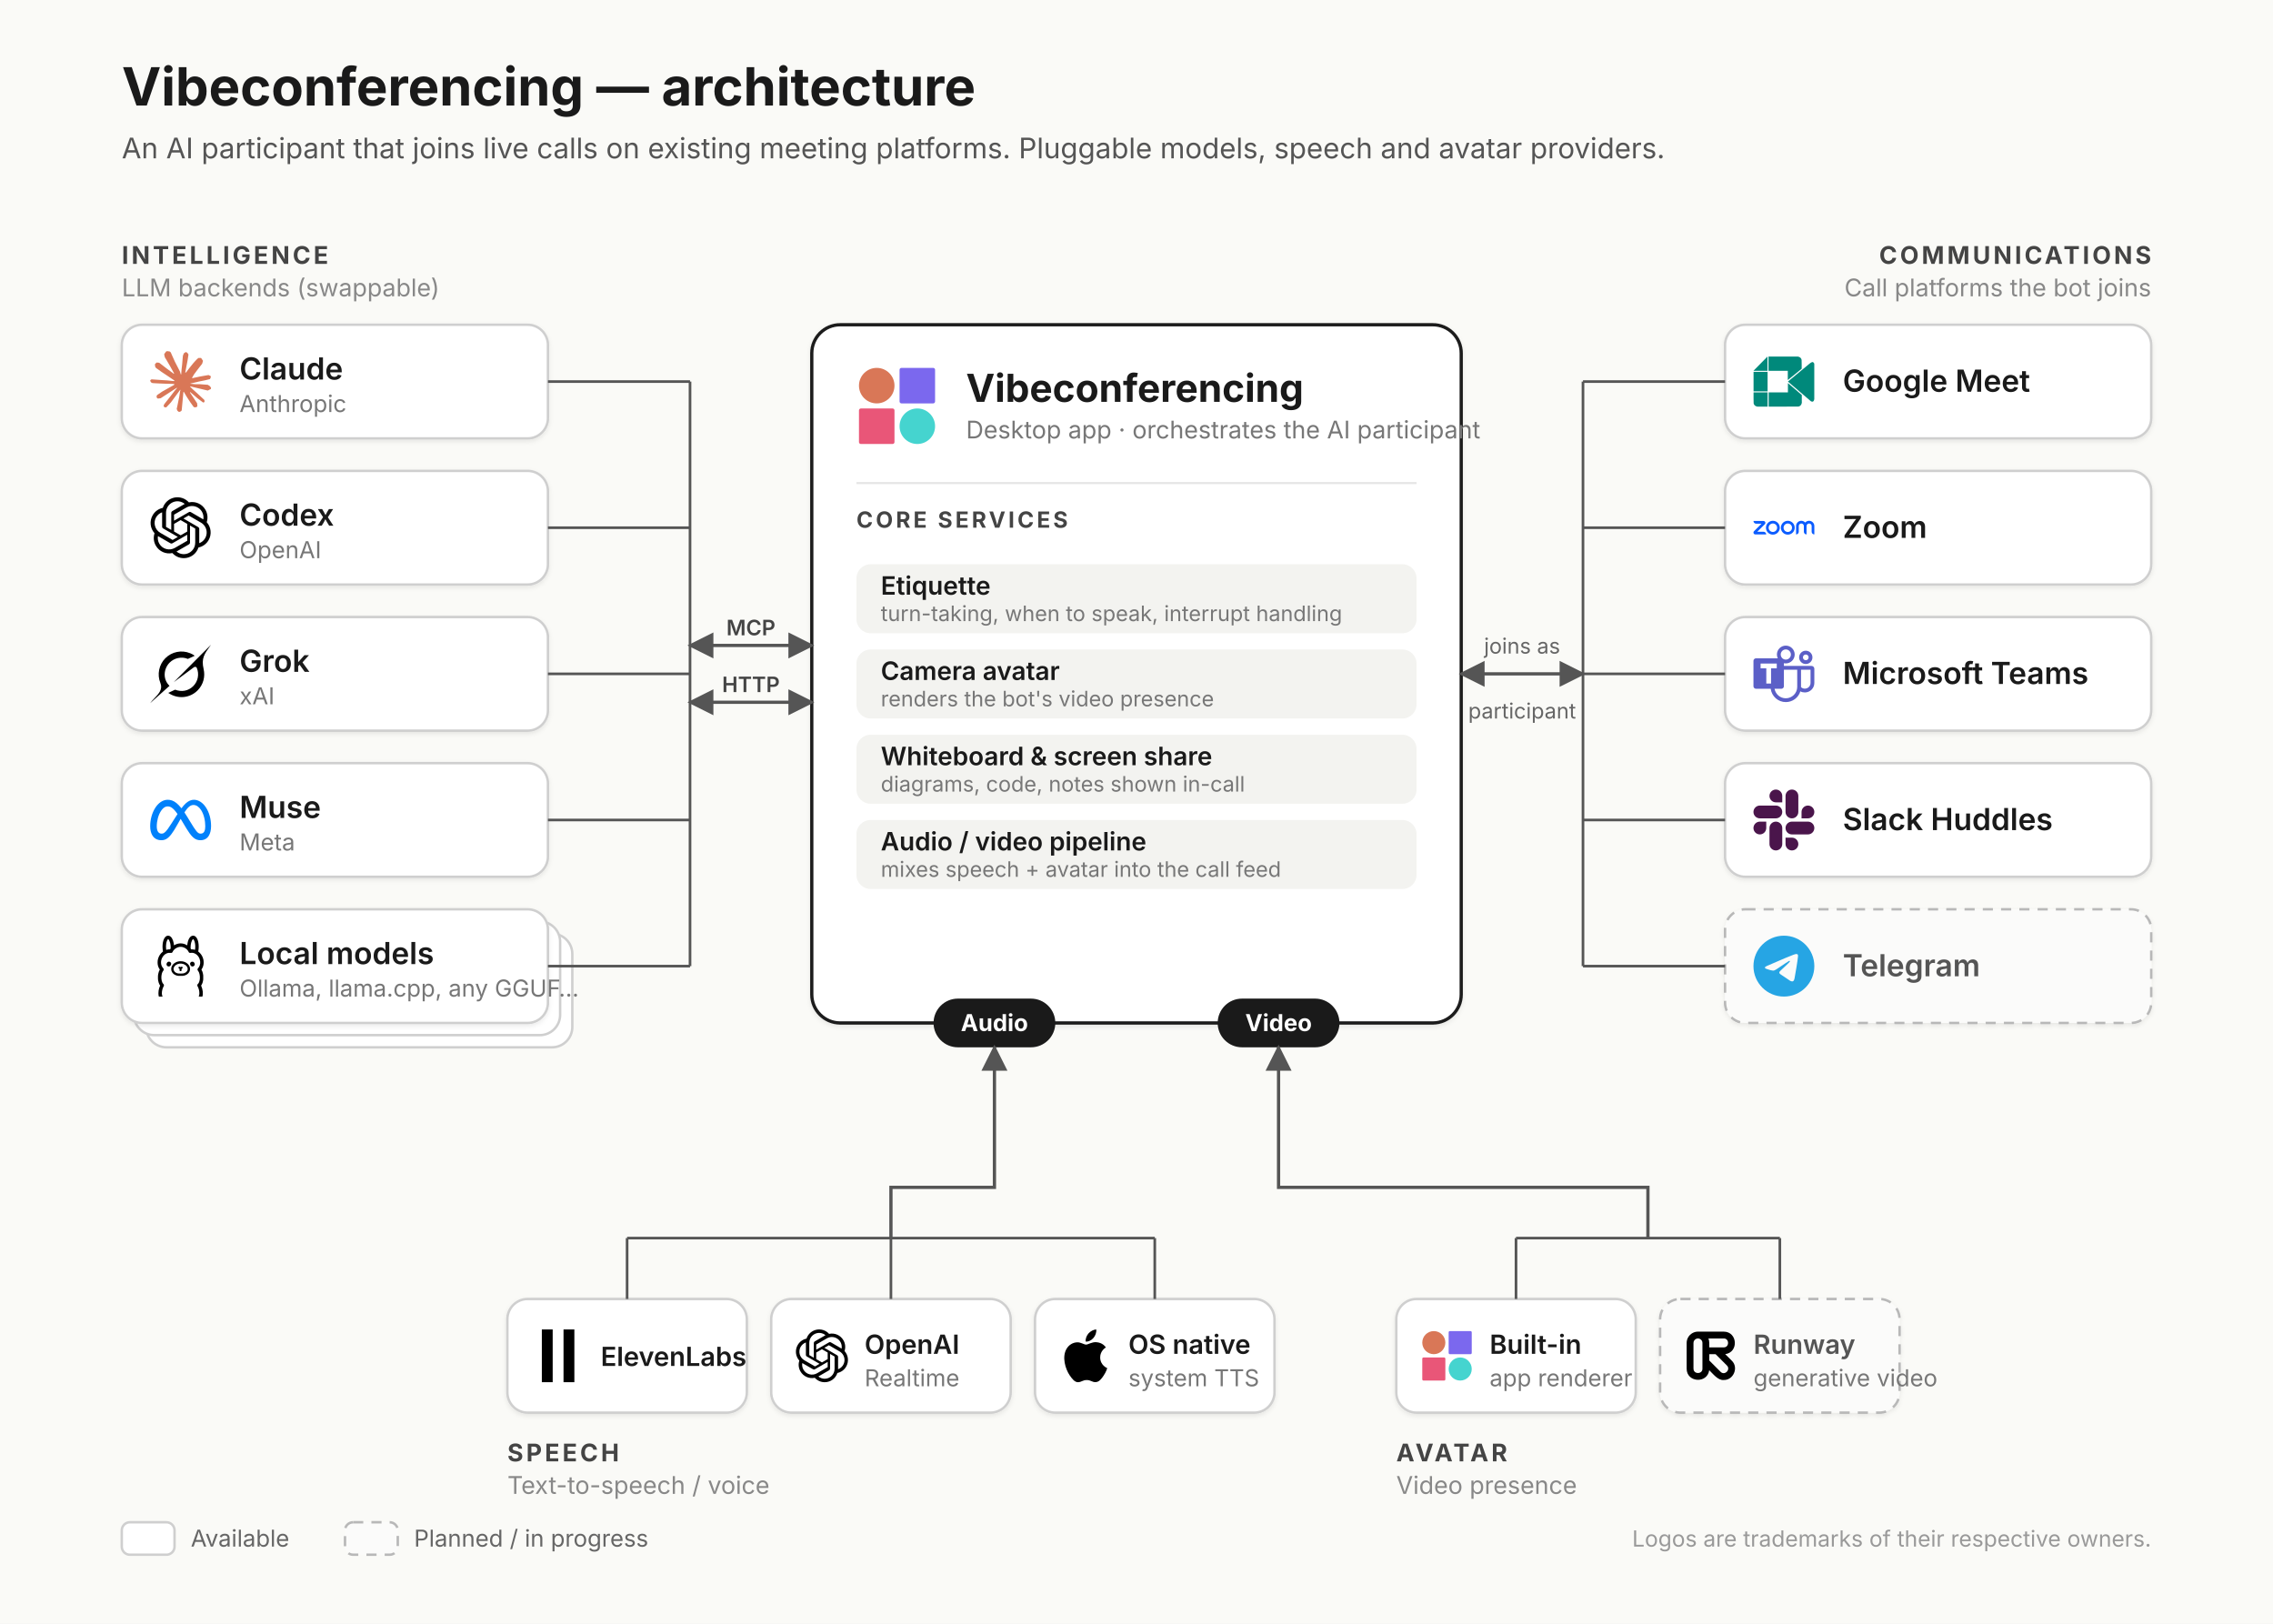
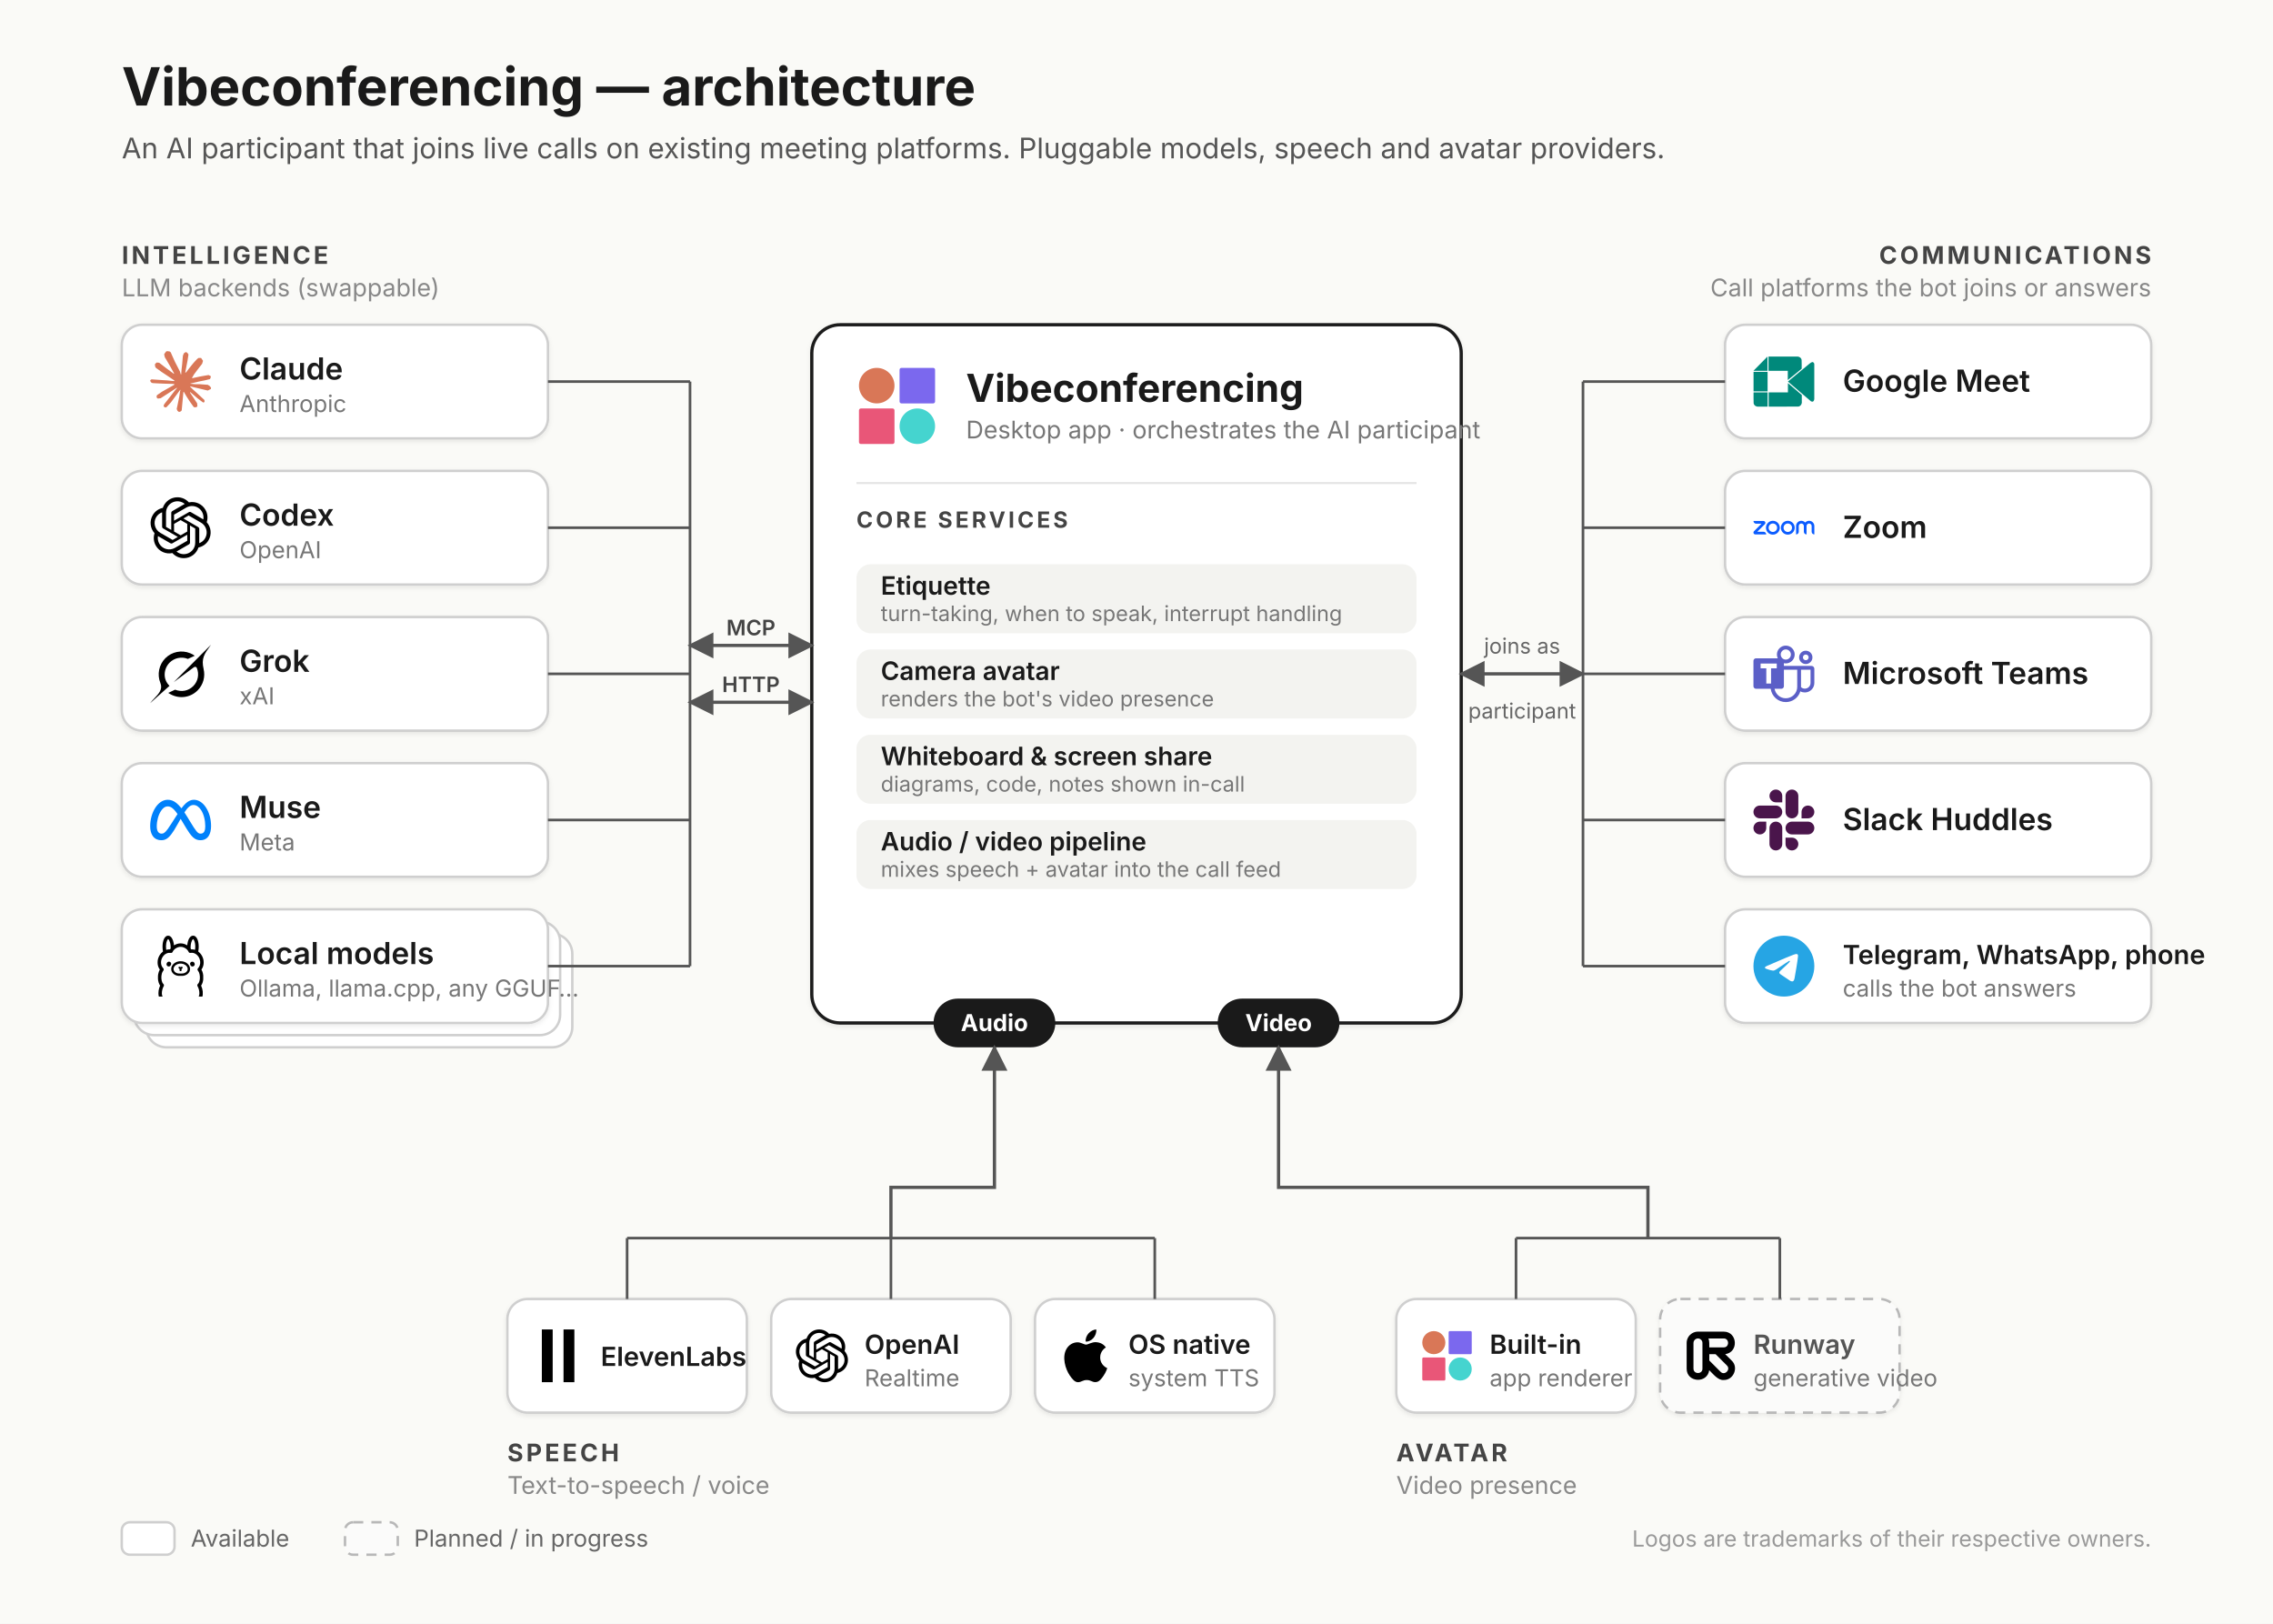
<svg xmlns="http://www.w3.org/2000/svg" width="1120" height="800" viewBox="0 0 1120 800" font-family="Inter, -apple-system, Helvetica Neue, Helvetica, Arial, sans-serif">
  <defs>
    <marker id="arr" viewBox="0 0 10 10" refX="9" refY="5" markerWidth="8" markerHeight="8" orient="auto-start-reverse">
      <path d="M0,0 L10,5 L0,10 z" fill="#555" />
    </marker>
    <filter id="sh" x="-10%" y="-10%" width="120%" height="130%">
      <feDropShadow dx="0" dy="1" stdDeviation="1.2" flood-color="#000" flood-opacity="0.08" />
    </filter>
  </defs>
  <rect width="1120" height="800" fill="#FAFAF7" />
  <text x="60" y="52" font-size="26" font-weight="700" fill="#1a1a1a">Vibeconferencing — architecture</text>
  <text x="60" y="78" font-size="14" fill="#555">An AI participant that joins live calls on existing meeting platforms. Pluggable models, speech and avatar providers.</text>
  <text x="60" y="130" font-size="12" font-weight="700" fill="#444" letter-spacing="1.4" text-anchor="start">INTELLIGENCE</text>
  <text x="60" y="146" font-size="12" fill="#888" text-anchor="start">LLM backends (swappable)</text>
  <rect x="60" y="160" width="210" height="56" rx="10" fill="#FFFFFF" stroke="#CFCFCF" stroke-width="1.2" filter="url(#sh)" />
  <svg x="74" y="173" width="30" height="30" viewBox="0 0 24 24" fill="#D97757" fill-rule="evenodd">
    <path d="m4.714 15.956 4.717-2.647.079-.231-.079-.128h-.231l-.789-.049-2.696-.073-2.337-.097-2.265-.121-.571-.121-.534-.704.055-.352.48-.322.686.061 1.518.103 2.277.158 1.651.097 2.447.255h.389l.055-.158-.134-.097-.103-.097L6.973 9.836l-2.55-1.688-1.336-.971-.723-.492-.364-.461-.158-1.008.656-.723.88.061.225.061.892.686 1.906 1.475 2.489 1.834.364.303.146-.103.018-.073-.164-.273-1.354-2.447-1.445-2.489-.643-1.032-.17-.619c-.061-.255-.103-.467-.103-.729L6.287.134 6.7 0l.996.134.419.364.619 1.415 1.002 2.228 1.554 3.03.455.898.243.832.091.255h.158v-.146l.128-1.706.237-2.095.231-2.696.079-.759.376-.911.747-.492.583.279.48.686-.067.443-.285 1.852-.559 2.902-.364 1.943h.212l.243-.243.984-1.305 1.651-2.064.729-.82.85-.905.546-.431h1.032l.759 1.129-.34 1.166-1.062 1.348-.88 1.141-1.263 1.7-.789 1.36.073.109.188-.018 2.853-.607 1.542-.279 1.84-.316.832.389.091.395-.328.807-1.967.486-2.307.461-3.436.814-.043.03.049.061 1.548.146.662.036h1.621l3.018.225.789.522.474.638-.079.486-1.214.619-1.639-.389-3.825-.911-1.311-.328h-.182v.109l1.093 1.069 2.003 1.809 2.507 2.331.128.577-.322.455-.34-.049-2.204-1.657-.85-.747-1.925-1.621h-.128v.17l.443.65 2.344 3.521.121 1.081-.17.352-.607.212-.668-.121-1.372-1.925L14.38 17.959l-1.141-1.943-.14.079-.674 7.255-.316.37-.729.279-.607-.461-.322-.747.322-1.475.389-1.925.316-1.53.285-1.9.17-.631-.012-.043-.14.018-1.433 1.967-2.18 2.945-1.724 1.846-.413.164-.716-.37.067-.662.401-.589 2.386-3.036 1.439-1.882.929-1.087-.006-.158h-.055l-6.338 4.116-1.129.146-.486-.455.061-.747.231-.243 1.906-1.311Z" />
  </svg>
  <text x="118" y="187.0" font-size="15" font-weight="600" fill="#1a1a1a">Claude</text>
  <text x="118" y="203.0" font-size="11.5" fill="#777">Anthropic</text>
  <rect x="60" y="232" width="210" height="56" rx="10" fill="#FFFFFF" stroke="#CFCFCF" stroke-width="1.2" filter="url(#sh)" />
  <svg x="74" y="245" width="30" height="30" viewBox="0 0 24 24" fill="#000" fill-rule="evenodd">
    <path d="M22.282 9.821a5.985 5.985 0 0 0-.516-4.911 6.046 6.046 0 0 0-6.51-2.9A6.065 6.065 0 0 0 4.981 4.182a5.985 5.985 0 0 0-3.998 2.9 6.046 6.046 0 0 0 .743 7.097 5.98 5.98 0 0 0 .511 4.911 6.051 6.051 0 0 0 6.515 2.9A5.985 5.985 0 0 0 13.26 24a6.056 6.056 0 0 0 5.772-4.206 5.989 5.989 0 0 0 3.998-2.9 6.056 6.056 0 0 0-.748-7.073zm-9.022 12.608a4.476 4.476 0 0 1-2.876-1.041l.142-.08 4.778-2.758a.795.795 0 0 0 .393-.681v-6.737l2.02 1.169a.071.071 0 0 1 .038.052v5.583a4.504 4.504 0 0 1-4.495 4.494zm-9.661-4.125a4.471 4.471 0 0 1-.535-3.014l.142.085 4.783 2.758a.771.771 0 0 0 .781 0l5.843-3.369v2.332a.08.08 0 0 1-.033.061L9.74 19.95a4.499 4.499 0 0 1-6.141-1.646zM2.341 7.896a4.485 4.485 0 0 1 2.365-1.973V11.6a.766.766 0 0 0 .388.676l5.814 3.354-2.02 1.169a.076.076 0 0 1-.071 0l-4.83-2.787A4.504 4.504 0 0 1 2.341 7.872zm16.596 3.856L13.104 8.364 15.119 7.2a.076.076 0 0 1 .071 0l4.83 2.791a4.494 4.494 0 0 1-.676 8.104v-5.677a.79.79 0 0 0-.407-.667zm2.011-3.023l-.142-.085-4.774-2.782a.776.776 0 0 0-.785 0L9.409 9.23V6.897a.066.066 0 0 1 .028-.061l4.83-2.787a4.499 4.499 0 0 1 6.68 4.66zM8.306 12.863l-2.02-1.164a.08.08 0 0 1-.038-.057V6.074a4.499 4.499 0 0 1 7.376-3.454l-.142.081L8.704 5.459a.795.795 0 0 0-.393.681zm1.098-2.365l2.602-1.5 2.607 1.5v2.999l-2.597 1.5-2.607-1.5Z" />
  </svg>
  <text x="118" y="259.0" font-size="15" font-weight="600" fill="#1a1a1a">Codex</text>
  <text x="118" y="275.0" font-size="11.5" fill="#777">OpenAI</text>
  <rect x="60" y="304" width="210" height="56" rx="10" fill="#FFFFFF" stroke="#CFCFCF" stroke-width="1.2" filter="url(#sh)" />
  <svg x="74" y="317" width="30" height="30" viewBox="0 0 24 24" fill="#000" fill-rule="evenodd">
    <path d="M9.27 15.29l7.978-5.897c.391-.29.95-.177 1.137.272.98 2.369.542 5.215-1.41 7.169-1.951 1.954-4.667 2.382-7.149 1.406l-2.711 1.257c3.889 2.661 8.611 2.003 11.562-.953 2.341-2.344 3.066-5.539 2.388-8.42l.006.007c-.983-4.232.242-5.924 2.75-9.383.06-.082.12-.164.179-.248l-3.301 3.305v-.01L9.267 15.292M7.623 16.723c-2.792-2.67-2.31-6.801.071-9.184 1.761-1.763 4.647-2.483 7.166-1.425l2.705-1.25a7.808 7.808 0 00-1.829-1A8.975 8.975 0 005.984 5.83c-2.533 2.536-3.33 6.436-1.962 9.764 1.022 2.487-.653 4.246-2.34 6.022-.599.63-1.199 1.259-1.682 1.925l7.62-6.815" />
  </svg>
  <text x="118" y="331.0" font-size="15" font-weight="600" fill="#1a1a1a">Grok</text>
  <text x="118" y="347.0" font-size="11.5" fill="#777">xAI</text>
  <rect x="60" y="376" width="210" height="56" rx="10" fill="#FFFFFF" stroke="#CFCFCF" stroke-width="1.2" filter="url(#sh)" />
  <svg x="74" y="389" width="30" height="30" viewBox="0 0 24 24" fill="#0081FB" fill-rule="evenodd">
    <path d="M6.915 4.03c-1.968 0-3.683 1.28-4.871 3.113C.704 9.208 0 11.883 0 14.449c0 .706.07 1.369.21 1.973a6.624 6.624 0 0 0 .265.86 5.297 5.297 0 0 0 .371.761c.696 1.159 1.818 1.927 3.593 1.927 1.497 0 2.633-.671 3.965-2.444.76-1.012 1.144-1.626 2.663-4.32l.756-1.339.186-.325c.061.1.121.196.183.3l2.152 3.595c.724 1.21 1.665 2.556 2.47 3.314 1.046.987 1.992 1.22 3.06 1.22 1.075 0 1.876-.355 2.455-.843a3.743 3.743 0 0 0 .81-.973c.542-.939.861-2.127.861-3.745 0-2.72-.681-5.357-2.084-7.45-1.282-1.912-2.957-2.93-4.716-2.93-1.047 0-2.088.467-3.053 1.308-.652.57-1.257 1.29-1.82 2.05-.69-.875-1.335-1.547-1.958-2.056-1.182-.966-2.315-1.303-3.454-1.303zm10.16 2.053c1.147 0 2.188.758 2.992 1.999 1.132 1.748 1.647 4.195 1.647 6.4 0 1.548-.368 2.9-1.839 2.9-.58 0-1.027-.23-1.664-1.004-.496-.601-1.343-1.878-2.832-4.358l-.617-1.028a44.908 44.908 0 0 0-1.255-1.98c.07-.109.141-.224.211-.327 1.12-1.667 2.118-2.602 3.358-2.602zm-10.201.553c1.265 0 2.058.791 2.675 1.446.307.327.737.871 1.234 1.579l-1.02 1.566c-.757 1.163-1.882 3.017-2.837 4.338-1.191 1.649-1.81 1.817-2.486 1.817-.524 0-1.038-.237-1.383-.794-.263-.426-.464-1.13-.464-2.046 0-2.221.63-4.535 1.66-6.088.454-.687.964-1.226 1.533-1.533a2.264 2.264 0 0 1 1.088-.285z" />
  </svg>
  <text x="118" y="403.0" font-size="15" font-weight="600" fill="#1a1a1a">Muse</text>
  <text x="118" y="419.0" font-size="11.5" fill="#777">Meta</text>
  <rect x="72" y="460" width="210" height="56" rx="10" fill="#FFFFFF" stroke="#CFCFCF" stroke-width="1.2" />
  <rect x="66" y="454" width="210" height="56" rx="10" fill="#FFFFFF" stroke="#CFCFCF" stroke-width="1.2" />
  <rect x="60" y="448" width="210" height="56" rx="10" fill="#FFFFFF" stroke="#CFCFCF" stroke-width="1.2" filter="url(#sh)" />
  <svg x="74" y="461" width="30" height="30" viewBox="0 0 24 24" fill="#000" fill-rule="evenodd">
    <path d="M16.361 10.26a.894.894 0 0 0-.558.47l-.072.148.001.207c0 .193.004.217.059.353.076.193.152.312.291.448.24.238.51.3.872.205a.86.86 0 0 0 .517-.436.752.752 0 0 0 .08-.498c-.064-.453-.33-.782-.724-.897a1.06 1.06 0 0 0-.466 0zm-9.203.005c-.305.096-.533.32-.65.639a1.187 1.187 0 0 0-.06.52c.057.309.31.59.598.667.362.095.632.033.872-.205.14-.136.215-.255.291-.448.055-.136.059-.16.059-.353l.001-.207-.072-.148a.894.894 0 0 0-.565-.472 1.02 1.02 0 0 0-.474.007Zm4.184 2c-.131.071-.223.25-.195.383.031.143.157.288.353.407.105.063.112.072.117.136.004.038-.01.146-.029.243-.02.094-.036.194-.036.222.002.074.07.195.143.253.064.052.076.054.255.059.164.005.198.001.264-.03.169-.082.212-.234.15-.525-.052-.243-.042-.28.087-.355.137-.08.281-.219.324-.314a.365.365 0 0 0-.175-.48.394.394 0 0 0-.181-.033c-.126 0-.207.03-.355.124l-.085.053-.053-.032c-.219-.13-.259-.145-.391-.143a.396.396 0 0 0-.193.032zm.39-2.195c-.373.036-.475.05-.654.086-.291.06-.68.195-.951.328-.94.46-1.589 1.226-1.787 2.114-.04.176-.045.234-.045.53 0 .294.005.357.043.524.264 1.16 1.332 2.017 2.714 2.173.3.033 1.596.033 1.896 0 1.11-.125 2.064-.727 2.493-1.571.114-.226.169-.372.22-.602.039-.167.044-.23.044-.523 0-.297-.005-.355-.045-.531-.288-1.29-1.539-2.304-3.072-2.497a6.873 6.873 0 0 0-.855-.031zm.645.937a3.283 3.283 0 0 1 1.44.514c.223.148.537.458.671.662.166.251.26.508.303.82.02.143.01.251-.043.482-.08.345-.332.705-.672.957a3.115 3.115 0 0 1-.689.348c-.382.122-.632.144-1.525.138-.582-.006-.686-.01-.853-.042-.57-.107-1.022-.334-1.35-.68-.264-.28-.385-.535-.45-.946-.03-.192.025-.509.137-.776.136-.326.488-.73.836-.963.403-.269.934-.46 1.422-.512.187-.02.586-.02.773-.002zm-5.503-11a1.653 1.653 0 0 0-.683.298C5.617.74 5.173 1.666 4.985 2.819c-.07.436-.119 1.04-.119 1.503 0 .544.064 1.24.155 1.721.02.107.031.202.023.208a8.12 8.12 0 0 1-.187.152 5.324 5.324 0 0 0-.949 1.02 5.49 5.49 0 0 0-.94 2.339 6.625 6.625 0 0 0-.023 1.357c.091.78.325 1.438.727 2.04l.13.195-.037.064c-.269.452-.498 1.105-.605 1.732-.084.496-.095.629-.095 1.294 0 .67.009.803.088 1.266.095.555.288 1.143.503 1.534.071.128.243.393.264.407.007.003-.014.067-.046.141a7.405 7.405 0 0 0-.548 1.873c-.062.417-.071.552-.071.991 0 .56.031.832.148 1.279L3.42 24h1.478l-.05-.091c-.297-.552-.325-1.575-.068-2.597.117-.472.25-.819.498-1.296l.148-.29v-.177c0-.165-.003-.184-.057-.293a.915.915 0 0 0-.194-.25 1.74 1.74 0 0 1-.385-.543c-.424-.92-.506-2.286-.208-3.451.124-.486.329-.918.544-1.154a.787.787 0 0 0 .223-.531c0-.195-.07-.355-.224-.522a3.136 3.136 0 0 1-.817-1.729c-.14-.96.114-2.005.69-2.834.563-.814 1.353-1.336 2.237-1.475.199-.033.57-.028.776.01.226.04.367.028.512-.041.179-.085.268-.19.374-.431.093-.215.165-.333.36-.576.234-.29.46-.489.822-.729.413-.27.884-.467 1.352-.561.17-.035.25-.04.569-.04.319 0 .398.005.569.04a4.07 4.07 0 0 1 1.914.997c.117.109.398.457.488.602.034.057.095.177.132.267.105.241.195.346.374.43.14.068.286.082.503.045.343-.058.607-.053.943.016 1.144.23 2.14 1.173 2.581 2.437.385 1.108.276 2.267-.296 3.153-.097.15-.193.27-.333.419-.301.322-.301.722-.001 1.053.493.539.801 1.866.708 3.036-.062.772-.26 1.463-.533 1.854a2.096 2.096 0 0 1-.224.258.916.916 0 0 0-.194.25c-.054.109-.057.128-.057.293v.178l.148.29c.248.476.38.823.498 1.295.253 1.008.231 2.01-.059 2.581a.845.845 0 0 0-.044.098c0 .006.329.009.732.009h.73l.02-.074.036-.134c.019-.076.057-.3.088-.516.029-.217.029-1.016 0-1.258-.11-.875-.295-1.57-.597-2.226-.032-.074-.053-.138-.046-.141.008-.005.057-.074.108-.152.376-.569.607-1.284.724-2.228.031-.26.031-1.378 0-1.628-.083-.645-.182-1.082-.348-1.525a6.083 6.083 0 0 0-.329-.7l-.038-.064.131-.194c.402-.604.636-1.262.727-2.04a6.625 6.625 0 0 0-.024-1.358 5.512 5.512 0 0 0-.939-2.339 5.325 5.325 0 0 0-.95-1.02 8.097 8.097 0 0 1-.186-.152.692.692 0 0 1 .023-.208c.208-1.087.201-2.443-.017-3.503-.19-.924-.535-1.658-.98-2.082-.354-.338-.716-.482-1.15-.455-.996.059-1.8 1.205-2.116 3.01a6.805 6.805 0 0 0-.097.726c0 .036-.007.066-.015.066a.96.96 0 0 1-.149-.078A4.857 4.857 0 0 0 12 3.03c-.832 0-1.687.243-2.456.698a.958.958 0 0 1-.148.078c-.008 0-.015-.03-.015-.066a6.71 6.71 0 0 0-.097-.725C8.997 1.392 8.337.319 7.46.048a2.096 2.096 0 0 0-.585-.041Zm.293 1.402c.248.197.523.759.682 1.388.03.113.06.244.069.292.007.047.026.152.041.233.067.365.098.76.102 1.24l.002.475-.12.175-.118.178h-.278c-.324 0-.646.041-.954.124l-.238.06c-.033.007-.038-.003-.057-.144a8.438 8.438 0 0 1 .016-2.323c.124-.788.413-1.501.696-1.711.067-.05.079-.049.157.013zm9.825-.012c.17.126.358.46.498.888.28.854.36 2.028.212 3.145-.019.14-.024.151-.057.144l-.238-.06a3.693 3.693 0 0 0-.954-.124h-.278l-.119-.178-.119-.175.002-.474c.004-.669.066-1.19.214-1.772.157-.623.434-1.185.68-1.382.078-.062.09-.063.159-.012z" />
  </svg>
  <text x="118" y="475.0" font-size="15" font-weight="600" fill="#1a1a1a">Local models</text>
  <text x="118" y="491.0" font-size="11.5" fill="#777">Ollama, llama.cpp, any GGUF…</text>
  <text x="1060" y="130" font-size="12" font-weight="700" fill="#444" letter-spacing="1.4" text-anchor="end">COMMUNICATIONS</text>
-   <text x="1060" y="146" font-size="12" fill="#888" text-anchor="end">Call platforms the bot joins</text>
+   <text x="1060" y="146" font-size="12" fill="#888" text-anchor="end">Call platforms the bot joins or answers</text>
  <rect x="850" y="160" width="210" height="56" rx="10" fill="#FFFFFF" stroke="#CFCFCF" stroke-width="1.2" filter="url(#sh)" />
  <svg x="864" y="173" width="30" height="30" viewBox="0 0 24 24" fill="#00897B" fill-rule="evenodd">
    <path d="M5.53 2.13 0 7.75h5.53zm.398 0v5.62h7.608v3.65l5.47-4.45c-.014-1.22.031-2.25-.025-3.46-.148-1.09-1.287-1.47-2.236-1.36zM23.1 4.32c-.802.295-1.358.995-2.047 1.49-2.506 2.05-4.982 4.12-7.468 6.19 3.025 2.59 6.04 5.18 9.065 7.76 1.218.671 1.428-.814 1.328-1.64v-13a.828.828 0 0 0-.877-.825zM.038 8.15v7.7h5.53v-7.7zm13.577 8.1H6.008v5.62c3.864-.006 7.737.011 11.58-.009 1.02-.07 1.618-1.12 1.468-2.07v-2.51l-5.47-4.68v3.65zm-13.577 0c.02 1.44-.041 2.88.033 4.31.162.948 1.158 1.43 2.047 1.31h3.464v-5.62z" />
  </svg>
  <text x="908" y="193.0" font-size="15" font-weight="600" fill="#1a1a1a">Google Meet</text>
  <rect x="850" y="232" width="210" height="56" rx="10" fill="#FFFFFF" stroke="#CFCFCF" stroke-width="1.2" filter="url(#sh)" />
  <svg x="864" y="245" width="30" height="30" viewBox="0 0 24 24" fill="#0B5CFF" fill-rule="evenodd">
    <path d="M5.033 14.649H.743a.74.74 0 0 1-.686-.458.74.74 0 0 1 .16-.808L3.19 10.41H1.06A1.06 1.06 0 0 1 0 9.35h3.957c.301 0 .57.18.686.458a.74.74 0 0 1-.161.808L1.51 13.59h2.464c.585 0 1.06.475 1.06 1.06zM24 11.338c0-1.14-.927-2.066-2.066-2.066-.61 0-1.158.265-1.537.686a2.061 2.061 0 0 0-1.536-.686c-1.14 0-2.066.926-2.066 2.066v3.311a1.06 1.06 0 0 0 1.06-1.06v-2.251a1.004 1.004 0 0 1 2.013 0v2.251c0 .586.474 1.06 1.06 1.06v-3.311a1.004 1.004 0 0 1 2.012 0v2.251c0 .586.475 1.06 1.06 1.06zM16.265 12a2.728 2.728 0 1 1-5.457 0 2.728 2.728 0 0 1 5.457 0zm-1.06 0a1.669 1.669 0 1 0-3.338 0 1.669 1.669 0 0 0 3.338 0zm-4.82 0a2.728 2.728 0 1 1-5.458 0 2.728 2.728 0 0 1 5.457 0zm-1.06 0a1.669 1.669 0 1 0-3.338 0 1.669 1.669 0 0 0 3.338 0z" />
  </svg>
  <text x="908" y="265.0" font-size="15" font-weight="600" fill="#1a1a1a">Zoom</text>
  <rect x="850" y="304" width="210" height="56" rx="10" fill="#FFFFFF" stroke="#CFCFCF" stroke-width="1.2" filter="url(#sh)" />
  <svg x="864" y="317" width="30" height="30" viewBox="0 0 24 24" fill="#5B5FC7" fill-rule="evenodd">
    <path d="M20.625 8.127q-.55 0-1.025-.205-.475-.205-.832-.563-.358-.357-.563-.832Q18 6.053 18 5.502q0-.54.205-1.02t.563-.837q.357-.358.832-.563.474-.205 1.025-.205.54 0 1.02.205t.837.563q.358.357.563.837.205.48.205 1.02 0 .55-.205 1.025-.205.475-.563.832-.357.358-.837.563-.48.205-1.02.205zm0-3.75q-.469 0-.797.328-.328.328-.328.797 0 .469.328.797.328.328.797.328.469 0 .797-.328.328-.328.328-.797 0-.469-.328-.797-.328-.328-.797-.328zM24 10.002v5.578q0 .774-.293 1.46-.293.685-.803 1.194-.51.51-1.195.803-.686.293-1.459.293-.445 0-.908-.105-.463-.106-.85-.329-.293.95-.855 1.729-.563.78-1.319 1.336-.756.557-1.67.861-.914.305-1.898.305-1.148 0-2.162-.398-1.014-.399-1.805-1.102-.79-.703-1.312-1.664t-.674-2.086h-5.8q-.411 0-.704-.293T0 16.881V6.873q0-.41.293-.703t.703-.293h8.59q-.34-.715-.34-1.5 0-.727.275-1.365.276-.639.75-1.114.475-.474 1.114-.75.638-.275 1.365-.275t1.365.275q.639.276 1.114.75.474.475.75 1.114.275.638.275 1.365t-.275 1.365q-.276.639-.75 1.113-.475.475-1.114.75-.638.276-1.365.276-.188 0-.375-.024-.188-.023-.375-.058v1.078h10.875q.469 0 .797.328.328.328.328.797zM12.75 2.373q-.41 0-.78.158-.368.158-.638.434-.27.275-.428.639-.158.363-.158.773 0 .41.158.78.159.368.428.638.27.27.639.428.369.158.779.158.41 0 .773-.158.364-.159.64-.428.274-.27.433-.639.158-.369.158-.779 0-.41-.158-.773-.159-.364-.434-.64-.275-.275-.639-.433-.363-.158-.773-.158zM6.937 9.814h2.25V7.94H2.814v1.875h2.25v6h1.875zm10.313 7.313v-6.75H12v6.504q0 .41-.293.703t-.703.293H8.309q.152.809.556 1.5.405.691.985 1.19.58.497 1.318.779.738.281 1.582.281.926 0 1.746-.352.82-.351 1.436-.966.615-.616.966-1.43.352-.815.352-1.752zm5.25-1.547v-5.203h-3.75v6.855q.305.305.691.452.387.146.809.146.469 0 .879-.176.41-.175.715-.48.304-.305.48-.715t.176-.879Z" />
  </svg>
  <text x="908" y="337.0" font-size="15" font-weight="600" fill="#1a1a1a">Microsoft Teams</text>
  <rect x="850" y="376" width="210" height="56" rx="10" fill="#FFFFFF" stroke="#CFCFCF" stroke-width="1.2" filter="url(#sh)" />
  <svg x="864" y="389" width="30" height="30" viewBox="0 0 24 24" fill="#4A154B" fill-rule="evenodd">
    <path d="M5.042 15.165a2.528 2.528 0 0 1-2.52 2.523A2.528 2.528 0 0 1 0 15.165a2.527 2.527 0 0 1 2.522-2.52h2.52v2.52zM6.313 15.165a2.527 2.527 0 0 1 2.521-2.52 2.527 2.527 0 0 1 2.521 2.52v6.313A2.528 2.528 0 0 1 8.834 24a2.528 2.528 0 0 1-2.521-2.522v-6.313zM8.834 5.042a2.528 2.528 0 0 1-2.521-2.52A2.528 2.528 0 0 1 8.834 0a2.528 2.528 0 0 1 2.521 2.522v2.52H8.834zM8.834 6.313a2.528 2.528 0 0 1 2.521 2.521 2.528 2.528 0 0 1-2.521 2.521H2.522A2.528 2.528 0 0 1 0 8.834a2.528 2.528 0 0 1 2.522-2.521h6.312zM18.956 8.834a2.528 2.528 0 0 1 2.522-2.521A2.528 2.528 0 0 1 24 8.834a2.528 2.528 0 0 1-2.522 2.521h-2.522V8.834zM17.688 8.834a2.528 2.528 0 0 1-2.523 2.521 2.527 2.527 0 0 1-2.52-2.521V2.522A2.527 2.527 0 0 1 15.165 0a2.528 2.528 0 0 1 2.523 2.522v6.312zM15.165 18.956a2.528 2.528 0 0 1 2.523 2.522A2.528 2.528 0 0 1 15.165 24a2.527 2.527 0 0 1-2.52-2.522v-2.522h2.52zM15.165 17.688a2.527 2.527 0 0 1-2.52-2.523 2.526 2.526 0 0 1 2.52-2.52h6.313A2.527 2.527 0 0 1 24 15.165a2.528 2.528 0 0 1-2.522 2.523h-6.313z" />
  </svg>
  <text x="908" y="409.0" font-size="15" font-weight="600" fill="#1a1a1a">Slack Huddles</text>
-   <rect x="850" y="448" width="210" height="56" rx="10" fill="#FBFBFA" stroke="#B8B8B8" stroke-width="1.2" stroke-dasharray="5 4" filter="url(#sh)" />
+   <rect x="850" y="448" width="210" height="56" rx="10" fill="#FFFFFF" stroke="#CFCFCF" stroke-width="1.2" filter="url(#sh)" />
  <svg x="864" y="461" width="30" height="30" viewBox="0 0 24 24" fill="#26A5E4" fill-rule="evenodd">
    <path d="M11.944 0A12 12 0 0 0 0 12a12 12 0 0 0 12 12 12 12 0 0 0 12-12A12 12 0 0 0 12 0a12 12 0 0 0-.056 0zm4.962 7.224c.1-.002.321.023.465.14a.506.506 0 0 1 .171.325c.016.093.036.306.02.472-.18 1.898-.962 6.502-1.36 8.627-.168.9-.499 1.201-.82 1.23-.696.065-1.225-.46-1.9-.902-1.056-.693-1.653-1.124-2.678-1.8-1.185-.78-.417-1.21.258-1.91.177-.184 3.247-2.977 3.307-3.23.007-.032.014-.15-.056-.212s-.174-.041-.249-.024c-.106.024-1.793 1.14-5.061 3.345-.48.33-.913.49-1.302.48-.428-.008-1.252-.241-1.865-.44-.752-.245-1.349-.374-1.297-.789.027-.216.325-.437.893-.663 3.498-1.524 5.83-2.529 6.998-3.014 3.332-1.386 4.025-1.627 4.476-1.635z" />
  </svg>
-   <text x="908" y="481.0" font-size="15" font-weight="600" fill="#555">Telegram</text>
+   <text x="908" y="475.0" font-size="13" font-weight="600" fill="#1a1a1a">Telegram, WhatsApp, phone</text>
+   <text x="908" y="491.0" font-size="11.5" fill="#777">calls the bot answers</text>
  <rect x="400" y="160" width="320" height="344" rx="14" fill="#FFFFFF" stroke="#1a1a1a" stroke-width="1.6" filter="url(#sh)" />
  <g transform="translate(422,180) scale(0.15625)">
    <circle cx="64" cy="64" r="56" fill="#D97757" />
    <rect x="136" y="8" width="112" height="112" rx="6" fill="#7B68EE" />
    <rect x="8" y="136" width="112" height="112" rx="6" fill="#E95678" />
    <circle cx="192" cy="192" r="56" fill="#45D4CF" />
  </g>
  <text x="476" y="198" font-size="19" font-weight="700" fill="#1a1a1a">Vibeconferencing</text>
  <text x="476" y="216" font-size="12" fill="#777">Desktop app · orchestrates the AI participant</text>
  <line x1="422" y1="238" x2="698" y2="238" stroke="#E5E5E5" />
  <text x="422" y="260" font-size="11" font-weight="700" fill="#444" letter-spacing="1.4">CORE SERVICES</text>
  <rect x="422" y="278" width="276" height="34" rx="7" fill="#F3F3F0" />
  <text x="434" y="293" font-size="12.5" font-weight="600" fill="#1a1a1a">Etiquette</text>
  <text x="434" y="306" font-size="10.5" fill="#777">turn-taking, when to speak, interrupt handling</text>
  <rect x="422" y="320" width="276" height="34" rx="7" fill="#F3F3F0" />
  <text x="434" y="335" font-size="12.5" font-weight="600" fill="#1a1a1a">Camera avatar</text>
  <text x="434" y="348" font-size="10.5" fill="#777">renders the bot's video presence</text>
  <rect x="422" y="362" width="276" height="34" rx="7" fill="#F3F3F0" />
  <text x="434" y="377" font-size="12.5" font-weight="600" fill="#1a1a1a">Whiteboard &amp; screen share</text>
  <text x="434" y="390" font-size="10.5" fill="#777">diagrams, code, notes shown in-call</text>
  <rect x="422" y="404" width="276" height="34" rx="7" fill="#F3F3F0" />
  <text x="434" y="419" font-size="12.5" font-weight="600" fill="#1a1a1a">Audio / video pipeline</text>
  <text x="434" y="432" font-size="10.5" fill="#777">mixes speech + avatar into the call feed</text>
  <rect x="460" y="492" width="60" height="24" rx="12" fill="#1a1a1a" />
  <text x="490" y="508" font-size="11.5" font-weight="700" fill="#fff" text-anchor="middle">Audio</text>
  <rect x="600" y="492" width="60" height="24" rx="12" fill="#1a1a1a" />
  <text x="630" y="508" font-size="11.5" font-weight="700" fill="#fff" text-anchor="middle">Video</text>
  <line x1="270" y1="188.0" x2="340" y2="188.0" stroke="#555" stroke-width="1.3" />
  <line x1="270" y1="260.0" x2="340" y2="260.0" stroke="#555" stroke-width="1.3" />
  <line x1="270" y1="332.0" x2="340" y2="332.0" stroke="#555" stroke-width="1.3" />
  <line x1="270" y1="404.0" x2="340" y2="404.0" stroke="#555" stroke-width="1.3" />
  <line x1="270" y1="476.0" x2="340" y2="476.0" stroke="#555" stroke-width="1.3" />
  <line x1="340" y1="188.0" x2="340" y2="476.0" stroke="#555" stroke-width="1.3" />
  <line x1="340" y1="318.0" x2="400" y2="318.0" stroke="#555" stroke-width="1.6" marker-start="url(#arr)" marker-end="url(#arr)" />
  <text x="370.0" y="313.0" font-size="10.5" font-weight="600" fill="#444" text-anchor="middle">MCP</text>
  <line x1="340" y1="346.0" x2="400" y2="346.0" stroke="#555" stroke-width="1.6" marker-start="url(#arr)" marker-end="url(#arr)" />
  <text x="370.0" y="341.0" font-size="10.5" font-weight="600" fill="#444" text-anchor="middle">HTTP</text>
  <line x1="780" y1="188.0" x2="850" y2="188.0" stroke="#555" stroke-width="1.3" />
  <line x1="780" y1="260.0" x2="850" y2="260.0" stroke="#555" stroke-width="1.3" />
  <line x1="780" y1="332.0" x2="850" y2="332.0" stroke="#555" stroke-width="1.3" />
  <line x1="780" y1="404.0" x2="850" y2="404.0" stroke="#555" stroke-width="1.3" />
  <line x1="780" y1="476.0" x2="850" y2="476.0" stroke="#555" stroke-width="1.3" />
  <line x1="780" y1="188.0" x2="780" y2="476.0" stroke="#555" stroke-width="1.3" />
  <line x1="720" y1="332.0" x2="780" y2="332.0" stroke="#555" stroke-width="1.6" marker-start="url(#arr)" marker-end="url(#arr)" />
  <text x="750.0" y="322.0" font-size="10.5" fill="#666" text-anchor="middle">joins as</text>
  <text x="750.0" y="354.0" font-size="10.5" fill="#666" text-anchor="middle">participant</text>
  <text x="250" y="720" font-size="12" font-weight="700" fill="#444" letter-spacing="1.4" text-anchor="start">SPEECH</text>
  <text x="250" y="736" font-size="12" fill="#888" text-anchor="start">Text-to-speech / voice</text>
  <rect x="250" y="640" width="118" height="56" rx="10" fill="#FFFFFF" stroke="#CFCFCF" stroke-width="1.2" filter="url(#sh)" />
  <svg x="262" y="655" width="26" height="26" viewBox="0 0 24 24" fill="#000" fill-rule="evenodd">
    <path d="M4.604 0v24h4.932V0zm9.861 0v24h4.932V0z" />
  </svg>
  <text x="296" y="673.0" font-size="13" font-weight="600" fill="#1a1a1a">ElevenLabs</text>
  <rect x="380" y="640" width="118" height="56" rx="10" fill="#FFFFFF" stroke="#CFCFCF" stroke-width="1.2" filter="url(#sh)" />
  <svg x="392" y="655" width="26" height="26" viewBox="0 0 24 24" fill="#000" fill-rule="evenodd">
    <path d="M22.282 9.821a5.985 5.985 0 0 0-.516-4.911 6.046 6.046 0 0 0-6.51-2.9A6.065 6.065 0 0 0 4.981 4.182a5.985 5.985 0 0 0-3.998 2.9 6.046 6.046 0 0 0 .743 7.097 5.98 5.98 0 0 0 .511 4.911 6.051 6.051 0 0 0 6.515 2.9A5.985 5.985 0 0 0 13.26 24a6.056 6.056 0 0 0 5.772-4.206 5.989 5.989 0 0 0 3.998-2.9 6.056 6.056 0 0 0-.748-7.073zm-9.022 12.608a4.476 4.476 0 0 1-2.876-1.041l.142-.08 4.778-2.758a.795.795 0 0 0 .393-.681v-6.737l2.02 1.169a.071.071 0 0 1 .038.052v5.583a4.504 4.504 0 0 1-4.495 4.494zm-9.661-4.125a4.471 4.471 0 0 1-.535-3.014l.142.085 4.783 2.758a.771.771 0 0 0 .781 0l5.843-3.369v2.332a.08.08 0 0 1-.033.061L9.74 19.95a4.499 4.499 0 0 1-6.141-1.646zM2.341 7.896a4.485 4.485 0 0 1 2.365-1.973V11.6a.766.766 0 0 0 .388.676l5.814 3.354-2.02 1.169a.076.076 0 0 1-.071 0l-4.83-2.787A4.504 4.504 0 0 1 2.341 7.872zm16.596 3.856L13.104 8.364 15.119 7.2a.076.076 0 0 1 .071 0l4.83 2.791a4.494 4.494 0 0 1-.676 8.104v-5.677a.79.79 0 0 0-.407-.667zm2.011-3.023l-.142-.085-4.774-2.782a.776.776 0 0 0-.785 0L9.409 9.23V6.897a.066.066 0 0 1 .028-.061l4.83-2.787a4.499 4.499 0 0 1 6.68 4.66zM8.306 12.863l-2.02-1.164a.08.08 0 0 1-.038-.057V6.074a4.499 4.499 0 0 1 7.376-3.454l-.142.081L8.704 5.459a.795.795 0 0 0-.393.681zm1.098-2.365l2.602-1.5 2.607 1.5v2.999l-2.597 1.5-2.607-1.5Z" />
  </svg>
  <text x="426" y="667.0" font-size="13" font-weight="600" fill="#1a1a1a">OpenAI</text>
  <text x="426" y="683.0" font-size="11.5" fill="#777">Realtime</text>
  <rect x="510" y="640" width="118" height="56" rx="10" fill="#FFFFFF" stroke="#CFCFCF" stroke-width="1.2" filter="url(#sh)" />
  <svg x="522" y="655" width="26" height="26" viewBox="0 0 24 24" fill="#000" fill-rule="evenodd">
    <path d="M12.152 6.896c-.948 0-2.415-1.078-3.96-1.04-2.04.027-3.91 1.183-4.961 3.014-2.117 3.675-.546 9.103 1.519 12.09 1.013 1.454 2.208 3.09 3.792 3.039 1.52-.065 2.09-.987 3.935-.987 1.831 0 2.35.987 3.96.948 1.637-.026 2.676-1.48 3.676-2.948 1.156-1.688 1.636-3.325 1.662-3.415-.039-.013-3.182-1.221-3.22-4.857-.026-3.04 2.48-4.494 2.597-4.559-1.429-2.09-3.623-2.324-4.39-2.376-2-.156-3.675 1.09-4.61 1.09zM15.53 3.83c.843-1.012 1.4-2.427 1.245-3.83-1.207.052-2.662.805-3.532 1.818-.78.896-1.454 2.338-1.273 3.714 1.338.104 2.715-.688 3.559-1.701" />
  </svg>
  <text x="556" y="667.0" font-size="13" font-weight="600" fill="#1a1a1a">OS native</text>
  <text x="556" y="683.0" font-size="11.5" fill="#777">system TTS</text>
  <text x="688.0" y="720" font-size="12" font-weight="700" fill="#444" letter-spacing="1.4" text-anchor="start">AVATAR</text>
  <text x="688.0" y="736" font-size="12" fill="#888" text-anchor="start">Video presence</text>
  <rect x="688.0" y="640" width="118" height="56" rx="10" fill="#FFFFFF" stroke="#CFCFCF" stroke-width="1.2" filter="url(#sh)" />
  <g transform="translate(700.0,655) scale(0.1015625)">
    <circle cx="64" cy="64" r="56" fill="#D97757" />
    <rect x="136" y="8" width="112" height="112" rx="6" fill="#7B68EE" />
    <rect x="8" y="136" width="112" height="112" rx="6" fill="#E95678" />
    <circle cx="192" cy="192" r="56" fill="#45D4CF" />
  </g>
  <text x="734.0" y="667.0" font-size="13" font-weight="600" fill="#1a1a1a">Built-in</text>
  <text x="734.0" y="683.0" font-size="11.5" fill="#777">app renderer</text>
  <rect x="818.0" y="640" width="118" height="56" rx="10" fill="#FBFBFA" stroke="#B8B8B8" stroke-width="1.2" stroke-dasharray="5 4" filter="url(#sh)" />
  <svg x="830.0" y="655" width="26" height="26" viewBox="0 0 24 24" fill="#000" fill-rule="evenodd">
    <path d="M17.86 22.992c-2.669.245-4.887-2.876-6.597-4.454C10.398 24.759 1 24.177 1 17.86V6.15c0-.921.244-1.861.733-2.65C2.635 1.977 4.383.98 6.15 1h11.71c6.316 0 6.918 9.398.677 10.243l2.97 2.951c3.252 3.064.808 8.929-3.646 8.797zm-1.428-3.721c1.842 1.898 4.774-1.034 2.876-2.876l-5.132-5.132H11.3v2.876l4.436 4.436.696.696zM4.12 17.842c-.037 2.632 4.117 2.632 4.06 0V6.132c.038-1.316-1.353-2.35-2.612-1.955-.057.019-.113.037-.15.056-.79.301-1.335 1.09-1.317 1.936v11.673h.02zm13.74-9.68c2.632.037 2.632-4.098 0-4.06h-6.973c.526 1.109.395 2.857.413 4.06h6.56z" />
  </svg>
  <text x="864.0" y="667.0" font-size="13" font-weight="600" fill="#555">Runway</text>
  <text x="864.0" y="683.0" font-size="11.5" fill="#777">generative video</text>
  <line x1="309.0" y1="610" x2="569.0" y2="610" stroke="#555" stroke-width="1.3" />
  <line x1="309.0" y1="610" x2="309.0" y2="640" stroke="#555" stroke-width="1.3" />
  <line x1="439.0" y1="610" x2="439.0" y2="640" stroke="#555" stroke-width="1.3" />
  <line x1="569.0" y1="610" x2="569.0" y2="640" stroke="#555" stroke-width="1.3" />
  <path d="M439.0,610 L439.0,585 L490,585 L490,516" fill="none" stroke="#555" stroke-width="1.6" marker-end="url(#arr)" />
  <line x1="747.0" y1="610" x2="877.0" y2="610" stroke="#555" stroke-width="1.3" />
  <line x1="747.0" y1="610" x2="747.0" y2="640" stroke="#555" stroke-width="1.3" />
  <line x1="877.0" y1="610" x2="877.0" y2="640" stroke="#555" stroke-width="1.3" />
  <path d="M812.0,610 L812.0,585 L630,585 L630,516" fill="none" stroke="#555" stroke-width="1.6" marker-end="url(#arr)" />
  <rect x="60" y="750" width="26" height="16" rx="4" fill="#fff" stroke="#CFCFCF" stroke-width="1.2" />
  <text x="94" y="762" font-size="11.5" fill="#666">Available</text>
  <rect x="170" y="750" width="26" height="16" rx="4" fill="#FBFBFA" stroke="#B8B8B8" stroke-width="1.2" stroke-dasharray="5 4" />
  <text x="204" y="762" font-size="11.5" fill="#666">Planned / in progress</text>
  <text x="1060" y="762" font-size="11" fill="#999" text-anchor="end">Logos are trademarks of their respective owners.</text>
</svg>
